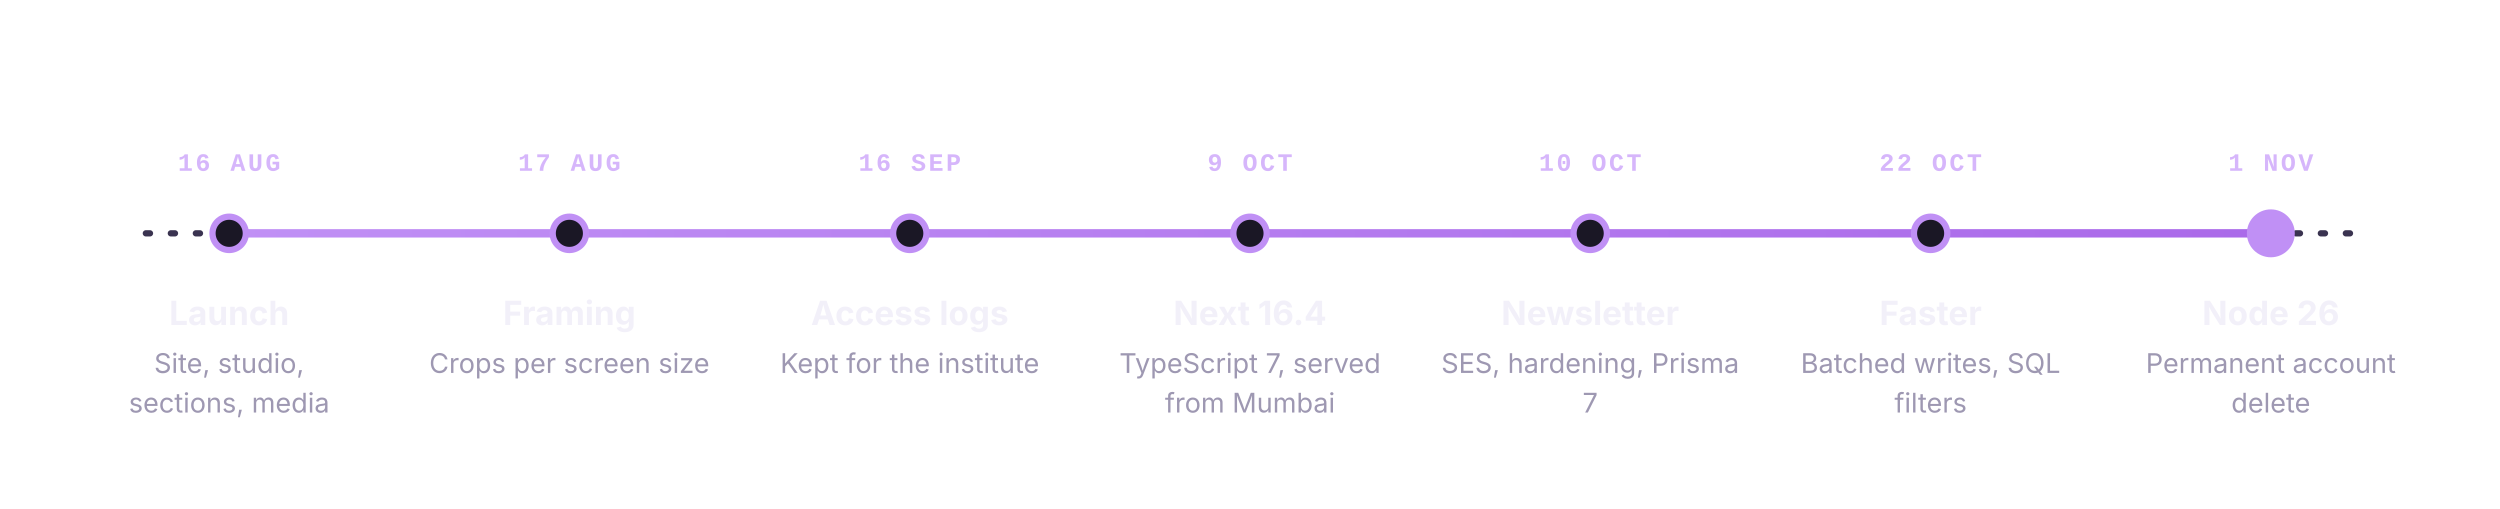
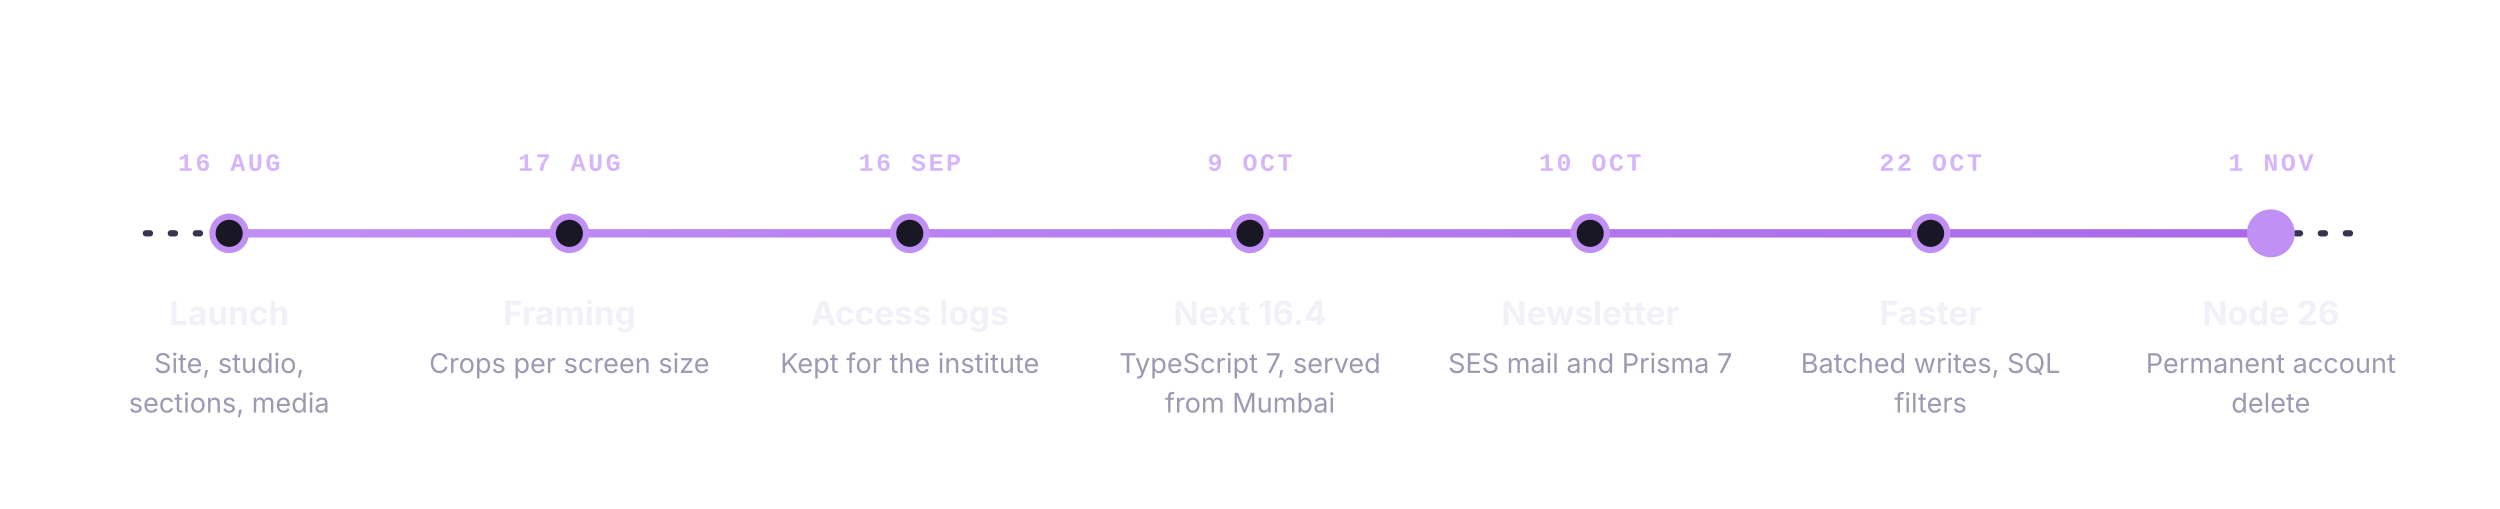
<svg xmlns="http://www.w3.org/2000/svg" width="1200" height="244" viewBox="0 0 1200 244" role="img" aria-label="Release history: from the first commit to Node 26">
  <defs>
    <style>.d{font-family:'Plus Jakarta Sans','Inter',ui-sans-serif,system-ui,-apple-system,'Segoe UI',Roboto,Helvetica,Arial,sans-serif}.s{font-family:'Inter',ui-sans-serif,system-ui,-apple-system,'Segoe UI',Roboto,Helvetica,Arial,sans-serif}.m{font-family:'JetBrains Mono',ui-monospace,'SFMono-Regular',Menlo,Consolas,'Liberation Mono',monospace}.rise{animation:rise .9s cubic-bezier(.2,.7,.2,1) both}@keyframes rise{from{opacity:0;transform:translateY(12px)}to{opacity:1;transform:translateY(0)}}.prog{stroke-dasharray:980;stroke-dashoffset:0;animation:prog 2.4s cubic-bezier(.4,0,.2,1) .2s both}@keyframes prog{from{stroke-dashoffset:980}to{stroke-dashoffset:0}}.halo{animation:halo 2.4s ease-out infinite;transform-box:fill-box;transform-origin:center}@keyframes halo{0%{transform:scale(1);opacity:.55}100%{transform:scale(2.8);opacity:0}}.ahead{stroke-dasharray:2 10}.r0{animation-delay:0.1s}.r1{animation-delay:0.3s}.r2{animation-delay:0.4s}.r3{animation-delay:0.6s}.r4{animation-delay:0.7s}.r5{animation-delay:0.9s}.r6{animation-delay:1.1s}@media (prefers-reduced-motion:reduce){*{animation:none!important}.smil{display:none}.sweep{fill:url(#still)}}</style>
    <linearGradient id="pg" gradientUnits="userSpaceOnUse" x1="110" y1="0" x2="1090" y2="0">
      <stop offset="0" stop-color="#C090F5" />
      <stop offset="1" stop-color="#AA69E9" />
    </linearGradient>
  </defs>
  <path class="ahead" d="M70 112 H1130" stroke="#3A3350" stroke-width="3" stroke-linecap="round" fill="none" />
  <path class="prog" d="M110 112 H1090" stroke="url(#pg)" stroke-width="4" stroke-linecap="round" fill="none" />
  <g class="rise r0">
    <text x="110" y="82" class="m" fill="#D6B6FB" font-size="12" font-weight="600" letter-spacing="1.2" text-anchor="middle">16 AUG</text>
    <circle cx="110" cy="112" r="8" fill="#1A1725" stroke="#C090F5" stroke-width="3" />
    <text x="110" y="156" class="d" fill="#F2F0F9" font-size="16" font-weight="700" text-anchor="middle">Launch</text>
    <text x="110" y="179" class="s" fill="#9E98B2" font-size="13" text-anchor="middle">Site, studio,</text>
    <text x="110" y="198" class="s" fill="#9E98B2" font-size="13" text-anchor="middle">sections, media</text>
  </g>
  <g class="rise r1">
    <text x="273.3" y="82" class="m" fill="#D6B6FB" font-size="12" font-weight="600" letter-spacing="1.2" text-anchor="middle">17 AUG</text>
    <circle cx="273.3" cy="112" r="8" fill="#1A1725" stroke="#C090F5" stroke-width="3" />
    <text x="273.3" y="156" class="d" fill="#F2F0F9" font-size="16" font-weight="700" text-anchor="middle">Framing</text>
    <text x="273.3" y="179" class="s" fill="#9E98B2" font-size="13" text-anchor="middle">Crops per screen size</text>
  </g>
  <g class="rise r2">
    <text x="436.7" y="82" class="m" fill="#D6B6FB" font-size="12" font-weight="600" letter-spacing="1.2" text-anchor="middle">16 SEP</text>
    <circle cx="436.7" cy="112" r="8" fill="#1A1725" stroke="#C090F5" stroke-width="3" />
    <text x="436.7" y="156" class="d" fill="#F2F0F9" font-size="16" font-weight="700" text-anchor="middle">Access logs</text>
    <text x="436.7" y="179" class="s" fill="#9E98B2" font-size="13" text-anchor="middle">Kept for the institute</text>
  </g>
  <g class="rise r3">
    <text x="600" y="82" class="m" fill="#D6B6FB" font-size="12" font-weight="600" letter-spacing="1.2" text-anchor="middle">9 OCT</text>
    <circle cx="600" cy="112" r="8" fill="#1A1725" stroke="#C090F5" stroke-width="3" />
    <text x="600" y="156" class="d" fill="#F2F0F9" font-size="16" font-weight="700" text-anchor="middle">Next 16.4</text>
    <text x="600" y="179" class="s" fill="#9E98B2" font-size="13" text-anchor="middle">TypeScript 7, served</text>
    <text x="600" y="198" class="s" fill="#9E98B2" font-size="13" text-anchor="middle">from Mumbai</text>
  </g>
  <g class="rise r4">
    <text x="763.3" y="82" class="m" fill="#D6B6FB" font-size="12" font-weight="600" letter-spacing="1.2" text-anchor="middle">10 OCT</text>
    <circle cx="763.3" cy="112" r="8" fill="#1A1725" stroke="#C090F5" stroke-width="3" />
    <text x="763.3" y="156" class="d" fill="#F2F0F9" font-size="16" font-weight="700" text-anchor="middle">Newsletter</text>
-     <text x="763.3" y="179" class="s" fill="#9E98B2" font-size="13" text-anchor="middle">SES, hardening, Prisma</text>
-     <text x="763.3" y="198" class="s" fill="#9E98B2" font-size="13" text-anchor="middle">7</text>
+     <text x="763.3" y="179" class="s" fill="#9E98B2" font-size="13" text-anchor="middle">SES mail and Prisma 7</text>
  </g>
  <g class="rise r5">
    <text x="926.7" y="82" class="m" fill="#D6B6FB" font-size="12" font-weight="600" letter-spacing="1.2" text-anchor="middle">22 OCT</text>
    <circle cx="926.7" cy="112" r="8" fill="#1A1725" stroke="#C090F5" stroke-width="3" />
    <text x="926.7" y="156" class="d" fill="#F2F0F9" font-size="16" font-weight="700" text-anchor="middle">Faster</text>
    <text x="926.7" y="179" class="s" fill="#9E98B2" font-size="13" text-anchor="middle">Batched writes, SQL</text>
    <text x="926.7" y="198" class="s" fill="#9E98B2" font-size="13" text-anchor="middle">filters</text>
  </g>
  <g class="rise r6">
    <text x="1090" y="82" class="m" fill="#D6B6FB" font-size="12" font-weight="600" letter-spacing="1.2" text-anchor="middle">1 NOV</text>
    <circle class="halo" cx="1090" cy="112" r="10" fill="#C090F5" />
    <circle cx="1090" cy="112" r="10" fill="#C090F5" stroke="#C090F5" stroke-width="3" />
    <text x="1090" y="156" class="d" fill="#F2F0F9" font-size="16" font-weight="700" text-anchor="middle">Node 26</text>
    <text x="1090" y="179" class="s" fill="#9E98B2" font-size="13" text-anchor="middle">Permanent account</text>
    <text x="1090" y="198" class="s" fill="#9E98B2" font-size="13" text-anchor="middle">delete</text>
  </g>
</svg>
